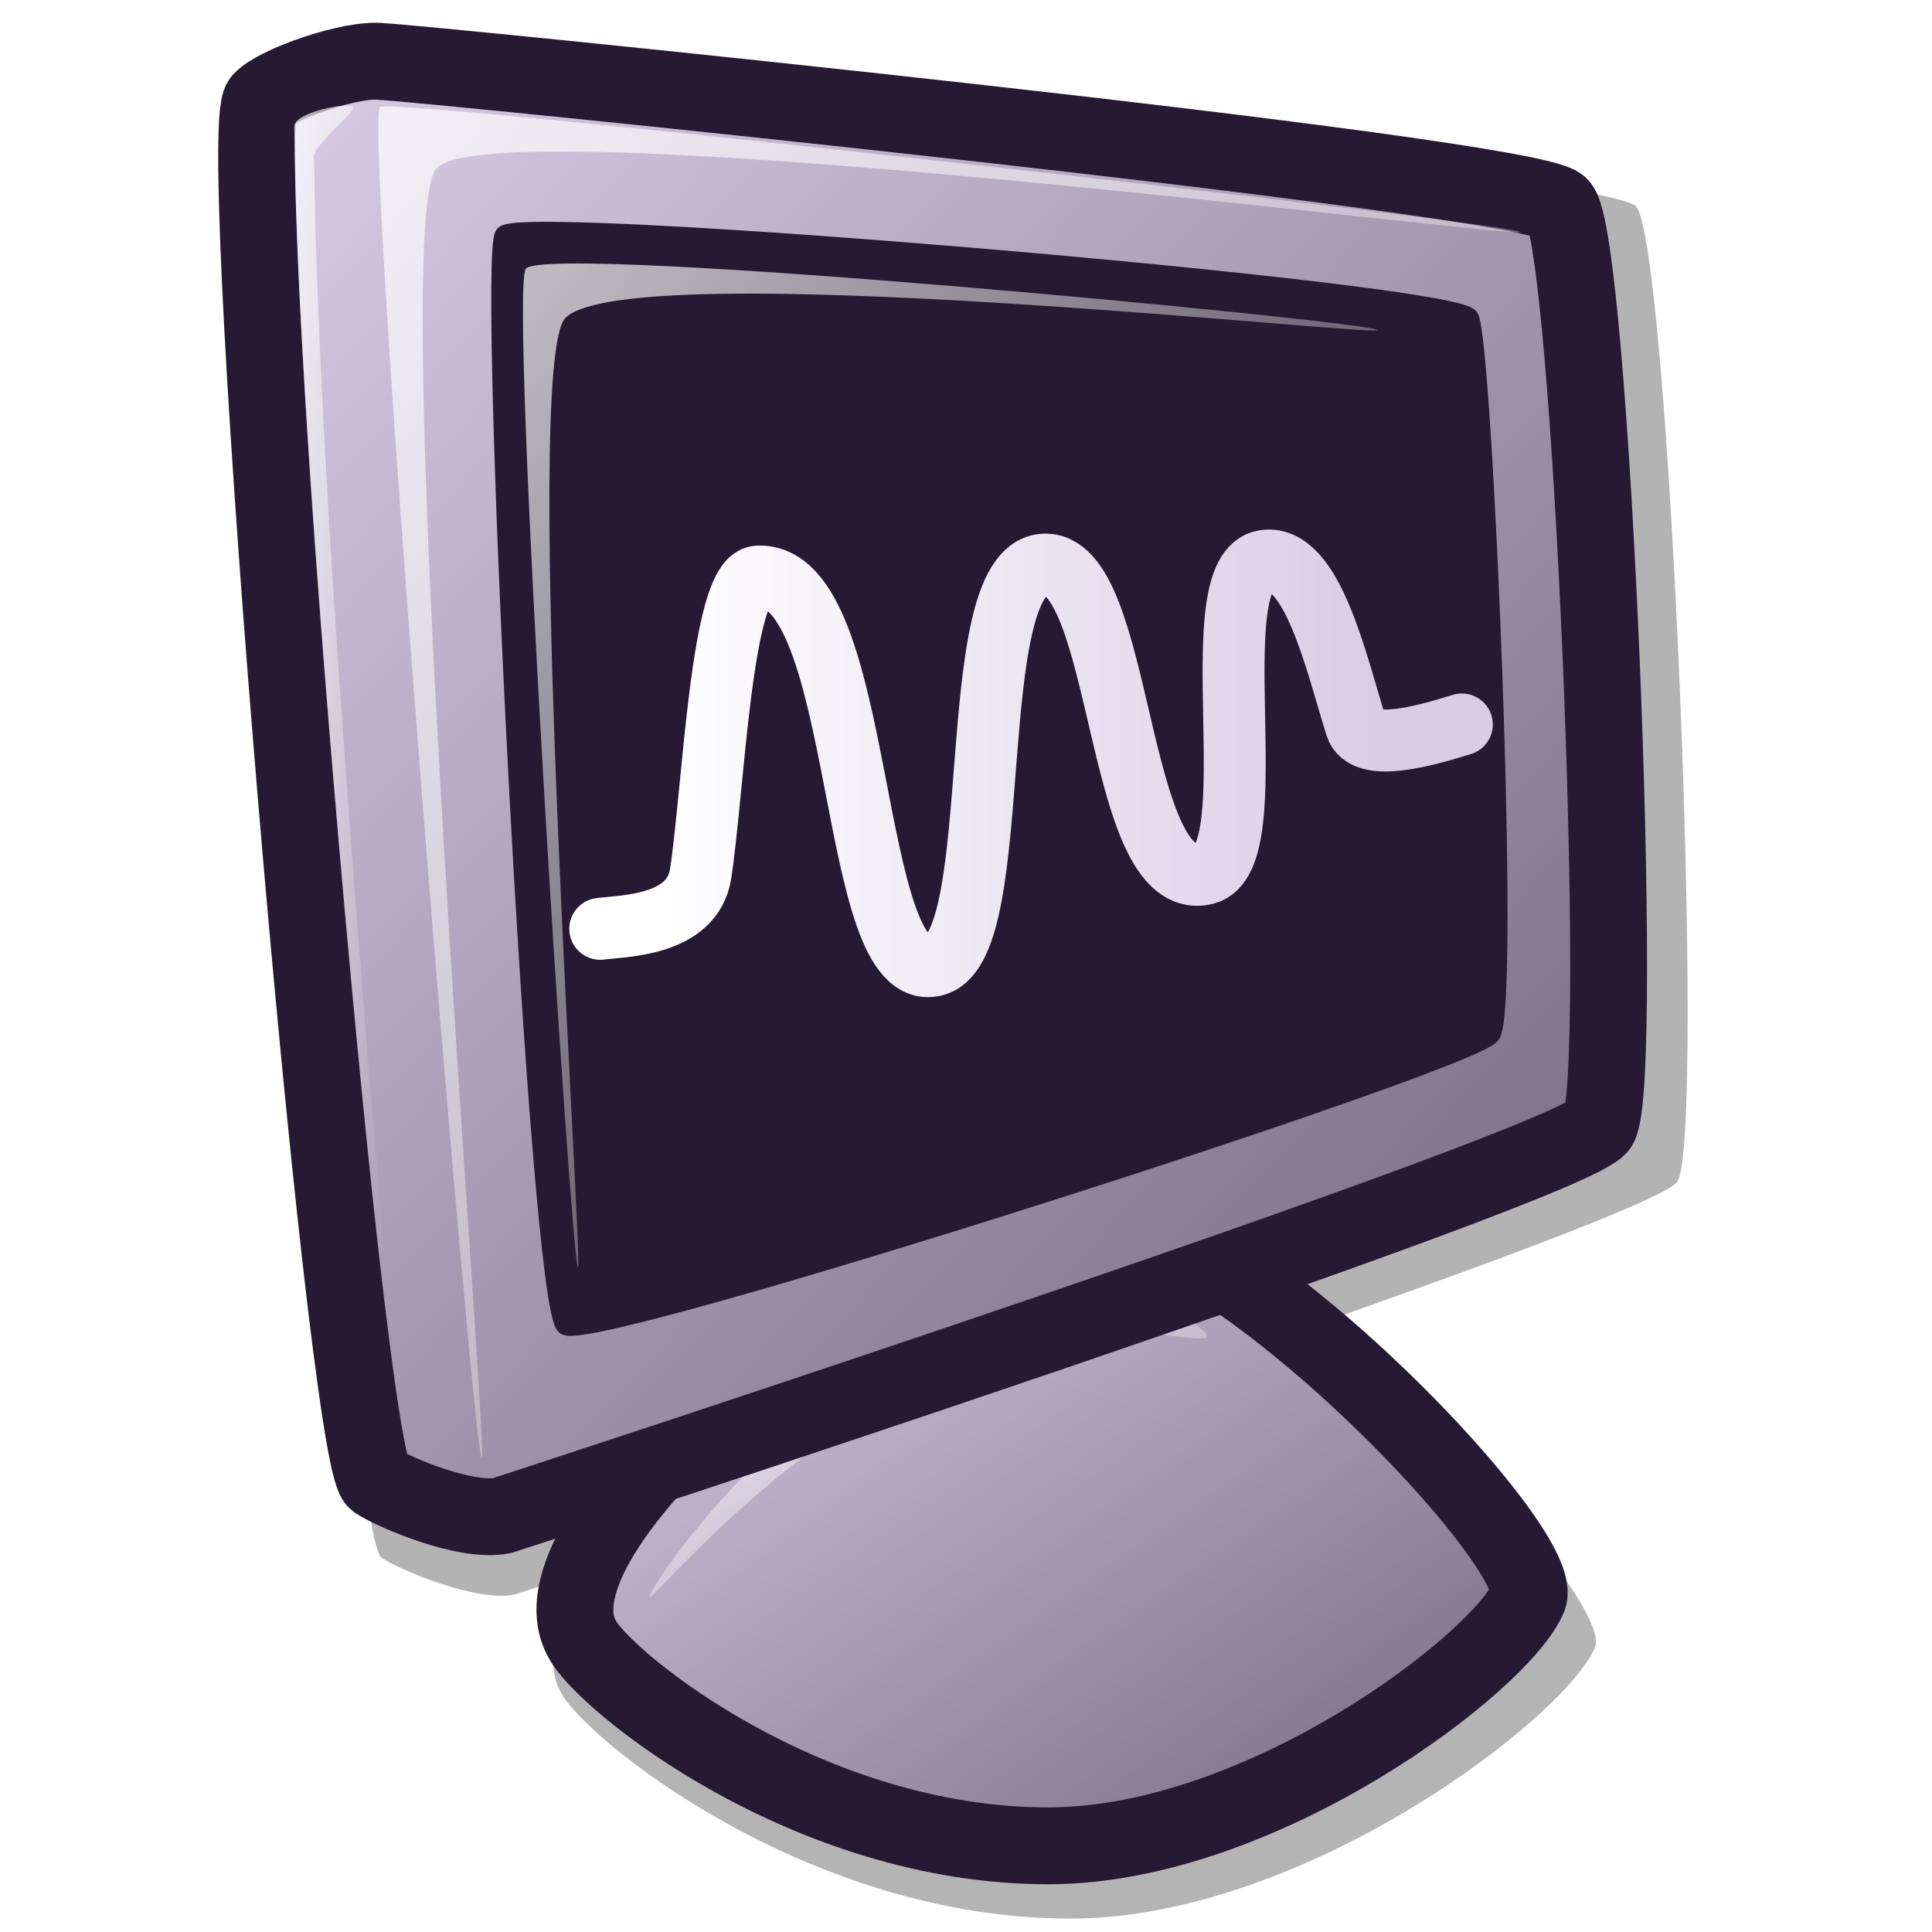
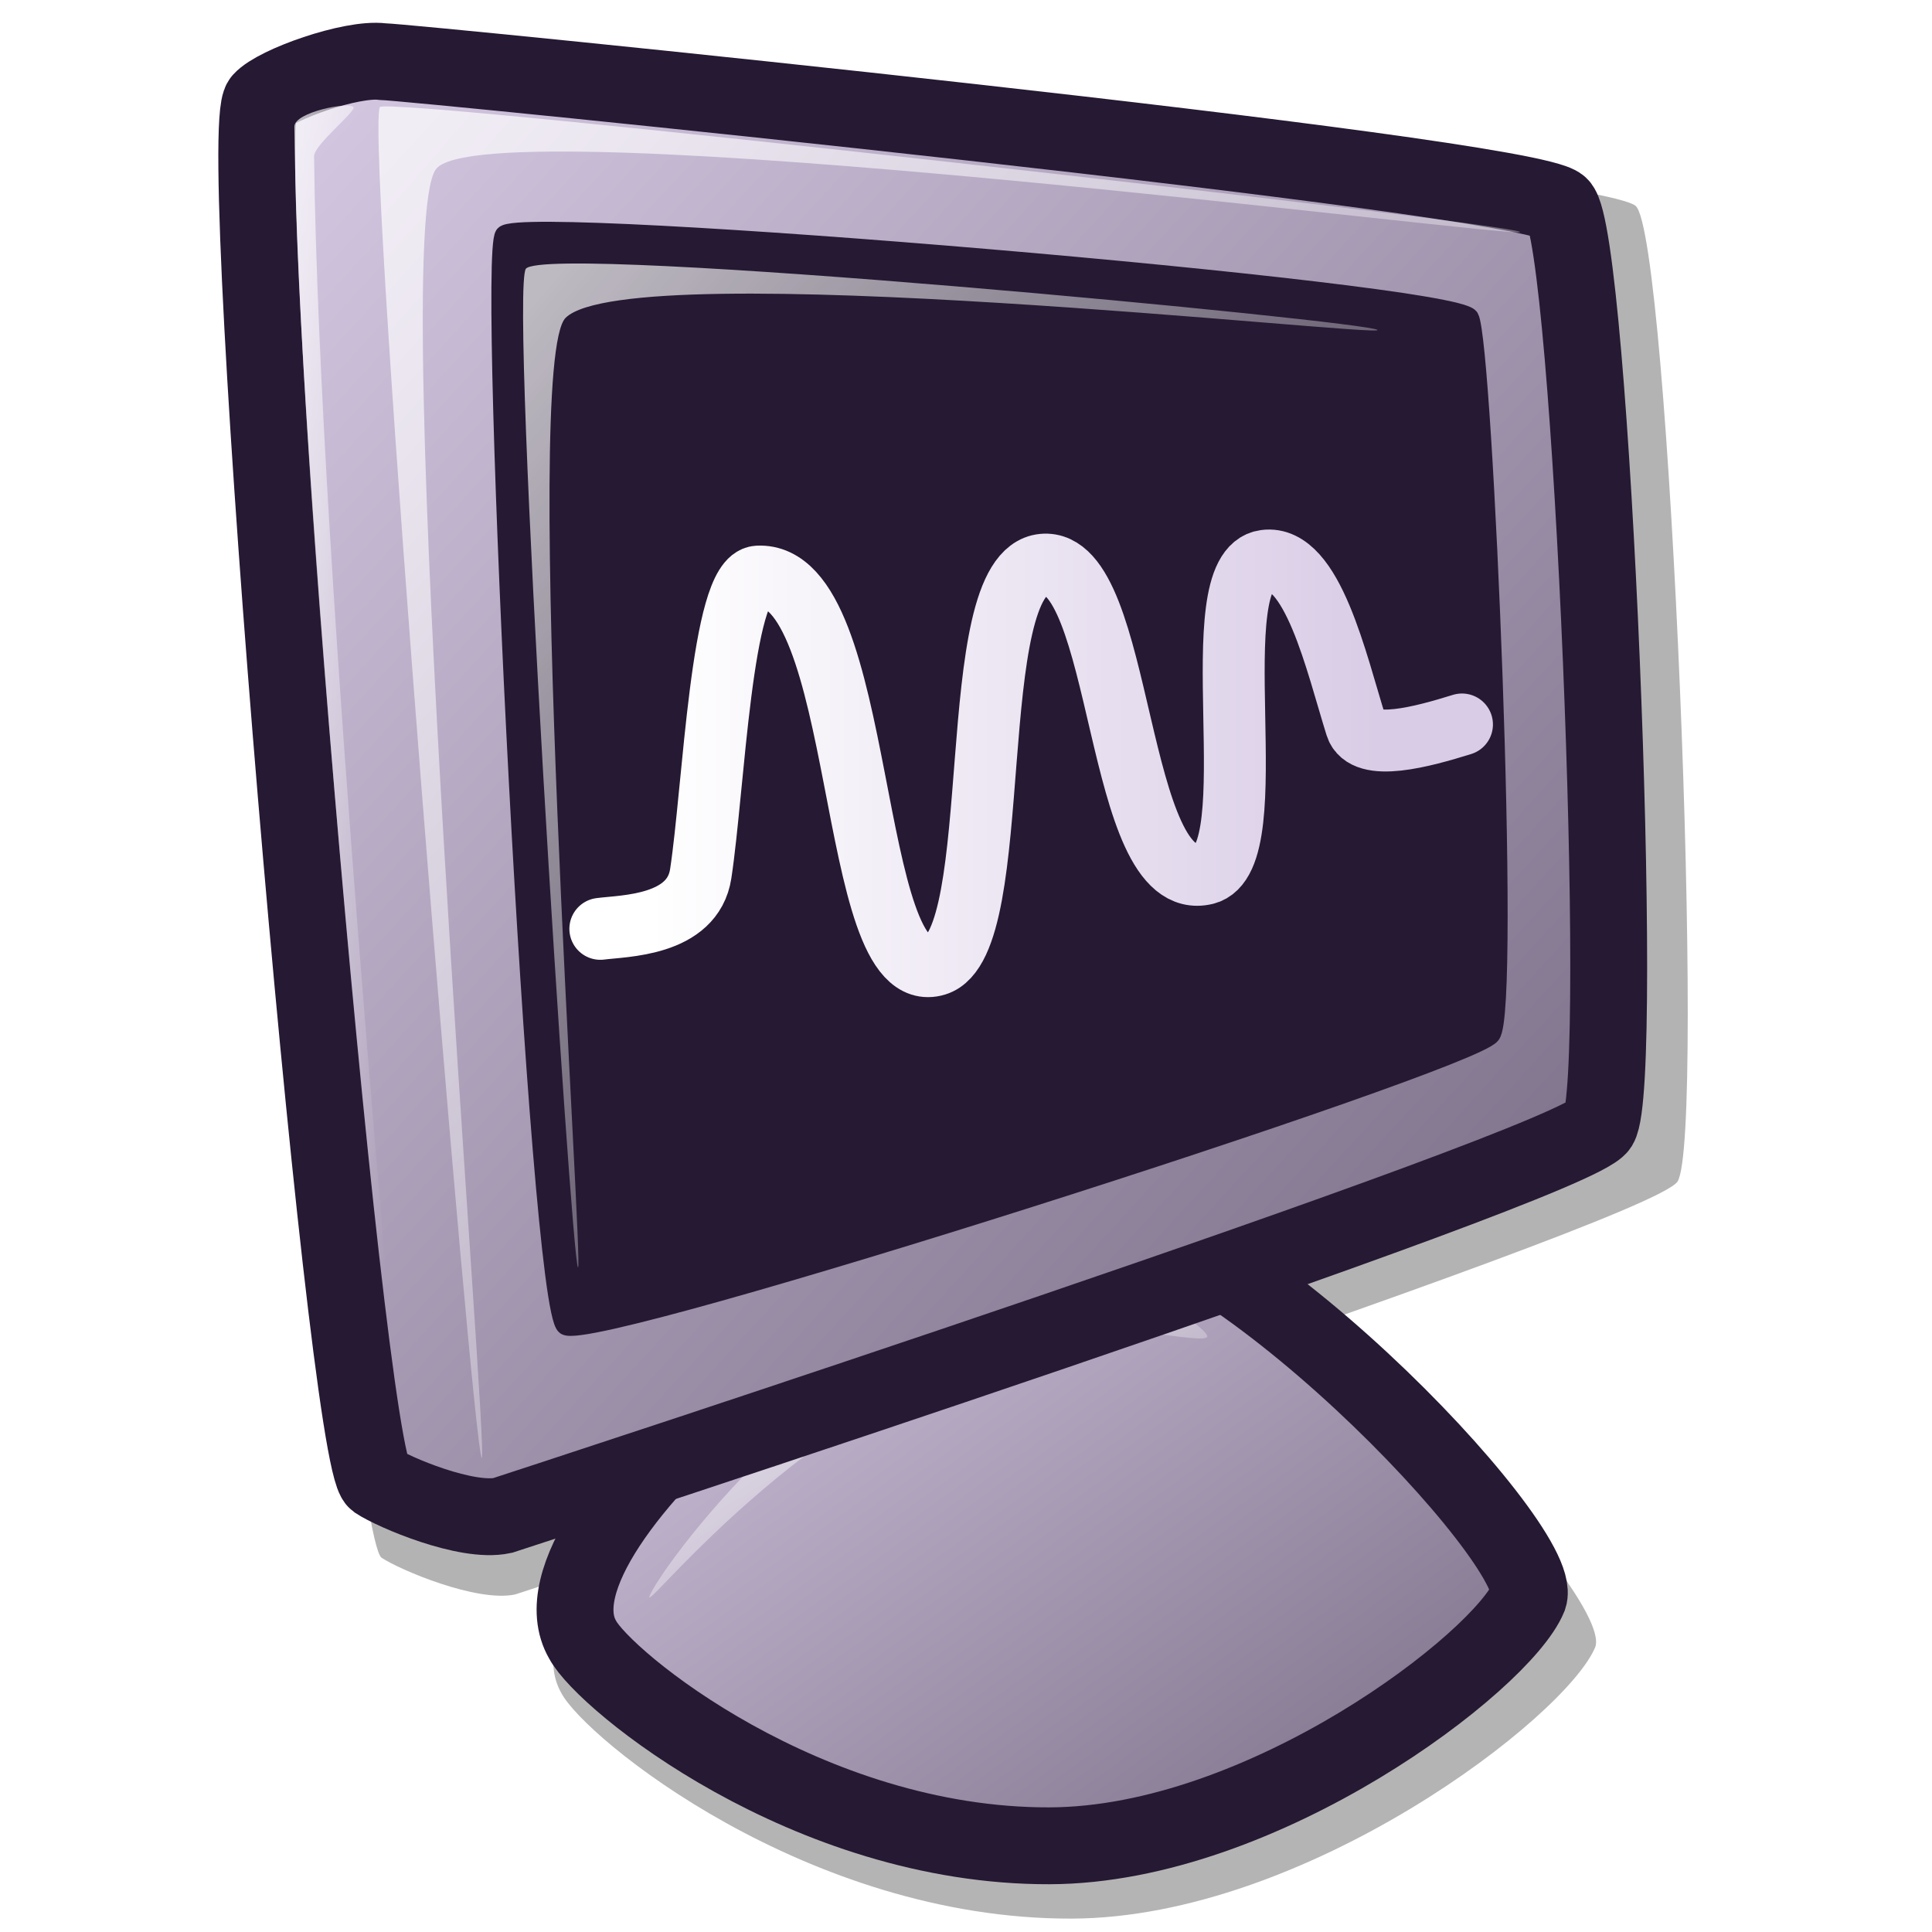
<svg xmlns="http://www.w3.org/2000/svg" xmlns:xlink="http://www.w3.org/1999/xlink" version="1.0" x="0" y="0" width="60" height="60" id="svg1">
  <defs id="defs3">
    <defs id="defs910">
      <linearGradient id="linearGradient1152">
        <stop style="stop-color:#ffffff;stop-opacity:1;" offset="0" id="stop1154" />
        <stop style="stop-color:#ffffff;stop-opacity:0;" offset="1" id="stop1153" />
      </linearGradient>
      <linearGradient id="linearGradient1149">
        <stop style="stop-color:#ffffff;stop-opacity:1;" offset="0" id="stop1151" />
        <stop style="stop-color:#ffffff;stop-opacity:0;" offset="1" id="stop1150" />
      </linearGradient>
      <linearGradient id="linearGradient1146">
        <stop style="stop-color:#ffffff;stop-opacity:1;" offset="0" id="stop1148" />
        <stop style="stop-color:#d9cce6;stop-opacity:1;" offset="1" id="stop1147" />
      </linearGradient>
      <linearGradient id="linearGradient778">
        <stop style="stop-color:#d9cce6;stop-opacity:1;" offset="0" id="stop780" />
        <stop style="stop-color:#73667f;stop-opacity:1;" offset="1" id="stop779" />
      </linearGradient>
      <linearGradient id="linearGradient570">
        <stop style="stop-color:#ffffff;stop-opacity:1;" offset="0" id="stop571" />
        <stop style="stop-color:#ffffff;stop-opacity:0;" offset="1" id="stop572" />
      </linearGradient>
      <linearGradient id="linearGradient563">
        <stop style="stop-color:#cac5fa;stop-opacity:1;" offset="0" id="stop564" />
        <stop style="stop-color:#9500ed;stop-opacity:1;" offset="1" id="stop565" />
      </linearGradient>
      <linearGradient x1="0.025" y1="0.008" x2="0.975" y2="0.984" id="linearGradient566" xlink:href="#linearGradient778" />
-       <linearGradient x1="4.9999999e-06" y1="6.0000002e-06" x2="0.982" y2="0.85" id="linearGradient569" xlink:href="#linearGradient570" />
+       <linearGradient x1="7.941" y1="35.274" x2="15.647" y2="41.945" id="linearGradient569" xlink:href="#linearGradient570" gradientTransform="matrix(3.109855,0,0,0.321558,3.353990e-3,0)" gradientUnits="userSpaceOnUse" />
      <linearGradient x1="0.008" y1="0.016" x2="0.977" y2="0.992" id="linearGradient573" xlink:href="#linearGradient570" />
      <linearGradient x1="-0.146" y1="2.0000000e-06" x2="0.976" y2="0.703" id="linearGradient575" xlink:href="#linearGradient570" />
-       <linearGradient x1="0.005" y1="0.031" x2="1.005" y2="0.984" id="linearGradient578" xlink:href="#linearGradient778" />
-       <linearGradient x1="0.018" y1="0.031" x2="1.009" y2="1.008" id="linearGradient583" xlink:href="#linearGradient570" />
-       <linearGradient x1="0.008" y1="0.008" x2="0.983" y2="0.969" id="linearGradient637" xlink:href="#linearGradient778" />
+       <linearGradient x1="79.973" y1="473.654" x2="298.232" y2="681.682" id="linearGradient578" xlink:href="#linearGradient778" gradientTransform="matrix(0.146728,0,0,0.101562,5.097067,-11.06232)" gradientUnits="userSpaceOnUse" />
+       <linearGradient x1="96.976" y1="540.229" x2="205.176" y2="646.874" id="linearGradient583" xlink:href="#linearGradient570" gradientTransform="matrix(0.15867,0,0,9.391861e-2,5.097067,-11.06232)" gradientUnits="userSpaceOnUse" />
+       <linearGradient x1="69.309" y1="55.041" x2="563.99" y2="542.588" id="linearGradient637" xlink:href="#linearGradient778" gradientTransform="matrix(8.745965e-2,0,0,9.379817e-2,1.088069,-4.0839)" gradientUnits="userSpaceOnUse" />
      <linearGradient x1="0.034" y1="0.026" x2="0.986" y2="0.955" id="linearGradient640" xlink:href="#linearGradient1146" />
      <linearGradient x1="0.011" y1="0.038" x2="0.989" y2="0.987" id="linearGradient645" xlink:href="#linearGradient570" />
      <linearGradient x1="0.057" y1="0.023" x2="0.868" y2="0.977" id="linearGradient646" xlink:href="#linearGradient570" />
      <linearGradient x1="7.0000001e-06" y1="0" x2="0.952" y2="0.984" id="linearGradient647" xlink:href="#linearGradient570" />
      <linearGradient x1="0.057" y1="0.016" x2="0.943" y2="0.984" id="linearGradient675" xlink:href="#linearGradient570" />
      <linearGradient x1="0.012" y1="-0" x2="1.012" y2="1.016" id="linearGradient676" xlink:href="#linearGradient570" />
      <defs id="defs613">
        <linearGradient x1="0" y1="0" x2="1" y2="0" id="linearGradient1535" xlink:href="#linearGradient1149" gradientUnits="objectBoundingBox" spreadMethod="pad" />
        <linearGradient x1="0" y1="0" x2="1" y2="0" id="linearGradient1528" xlink:href="#linearGradient778" gradientUnits="objectBoundingBox" spreadMethod="pad" />
        <linearGradient x1="0" y1="0" x2="1" y2="0" id="linearGradient642" xlink:href="#linearGradient1152" gradientUnits="objectBoundingBox" spreadMethod="pad" />
        <linearGradient x1="0" y1="0" x2="1" y2="0" id="linearGradient635" xlink:href="#linearGradient1146" gradientUnits="objectBoundingBox" spreadMethod="pad" />
        <linearGradient x1="0.984" y1="0.961" x2="-0.008" y2="0.008" id="linearGradient638" xlink:href="#linearGradient1528" />
-         <linearGradient x1="0.028" y1="0.023" x2="1" y2="1.016" id="linearGradient641" xlink:href="#linearGradient642" />
-         <linearGradient x1="-9.0000003e-06" y1="0.016" x2="0.727" y2="0.984" id="linearGradient1522" xlink:href="#linearGradient642" />
-         <linearGradient x1="0.028" y1="0.008" x2="1.009" y2="0.992" id="linearGradient1527" xlink:href="#linearGradient1535" />
+         <linearGradient x1="139.823" y1="84.972" x2="554.048" y2="507.592" id="linearGradient641" xlink:href="#linearGradient1152" gradientTransform="matrix(8.325333e-2,0,0,9.853724e-2,1.088069,-4.0839)" gradientUnits="userSpaceOnUse" />
+         <linearGradient x1="316.366" y1="24.85" x2="409.765" y2="149.26" id="linearGradient1522" xlink:href="#linearGradient1152" gradientTransform="matrix(2.545595e-2,0,0,0.322264,1.088069,-4.0839)" gradientUnits="userSpaceOnUse" />
+         <linearGradient x1="190.122" y1="127.432" x2="501.868" y2="440.043" id="linearGradient1527" xlink:href="#linearGradient1149" gradientTransform="matrix(8.356074e-2,0,0,9.817477e-2,1.088069,-4.0839)" gradientUnits="userSpaceOnUse" />
        <linearGradient x1="0.011" y1="0.031" x2="0.968" y2="0.992" id="linearGradient1532" xlink:href="#linearGradient635" />
        <linearGradient x1="0.007" y1="-0.013" x2="0.996" y2="0.974" id="linearGradient1534" xlink:href="#linearGradient635" />
        <linearGradient x1="0.017" y1="0" x2="0.974" y2="0.984" id="linearGradient1539" xlink:href="#linearGradient1535" />
        <linearGradient id="linearGradient1567" xlink:href="#linearGradient1535" />
      </defs>
    </defs>
    <defs id="defs2799">
      <linearGradient id="linearGradient2800">
        <stop style="stop-color:#ffffff;stop-opacity:1;" offset="0" id="stop1537" />
        <stop style="stop-color:#ffffff;stop-opacity:0;" offset="1" id="stop1536" />
      </linearGradient>
      <linearGradient id="linearGradient2803">
        <stop style="stop-color:#d9cce6;stop-opacity:1;" offset="0" id="stop1530" />
        <stop style="stop-color:#73667f;stop-opacity:1;" offset="1" id="stop1529" />
      </linearGradient>
      <linearGradient id="linearGradient2806">
        <stop style="stop-color:#ffffff;stop-opacity:1;" offset="0" id="stop643" />
        <stop style="stop-color:#ffffff;stop-opacity:0;" offset="1" id="stop644" />
      </linearGradient>
      <linearGradient id="linearGradient2809">
        <stop style="stop-color:#ffffff;stop-opacity:1;" offset="0" id="stop636" />
        <stop style="stop-color:#d9cce6;stop-opacity:1;" offset="1" id="stop637" />
      </linearGradient>
      <linearGradient x1="0.008" y1="0" x2="0.942" y2="0.953" id="linearGradient2812" xlink:href="#linearGradient1528" />
      <linearGradient x1="0.028" y1="0.023" x2="1" y2="1.016" id="linearGradient2813" xlink:href="#linearGradient642" />
      <linearGradient x1="-9.0000003e-06" y1="0.016" x2="0.727" y2="0.984" id="linearGradient2814" xlink:href="#linearGradient642" />
      <linearGradient x1="0.028" y1="0.008" x2="1.009" y2="0.992" id="linearGradient2815" xlink:href="#linearGradient1535" />
      <linearGradient id="linearGradient2816" xlink:href="#linearGradient635" x1="-5.7462715e-17" y1="0.5" x2="1" y2="0.5" />
      <linearGradient id="linearGradient2817" xlink:href="#linearGradient635" x1="0.008" y1="-1.0177948e-17" x2="0.942" y2="0.953" />
      <linearGradient x1="0.017" y1="0" x2="0.974" y2="0.984" id="linearGradient2818" xlink:href="#linearGradient1535" />
      <linearGradient id="linearGradient2819" xlink:href="#linearGradient1535" />
    </defs>
-     <linearGradient xlink:href="#linearGradient1146" id="linearGradient2868" gradientUnits="userSpaceOnUse" gradientTransform="matrix(0.886853,0,0,0.52725,8.889893,3.826457)" x1="12.783" y1="38.2" x2="38.276" y2="38.2" />
+     <linearGradient xlink:href="#linearGradient1146" id="linearGradient2868" gradientUnits="userSpaceOnUse" gradientTransform="matrix(0.886853,0,0,0.52725,8.893247,3.826457)" x1="12.783" y1="38.2" x2="38.276" y2="38.2" />
  </defs>
-   <path d="M 5.592,46.623 C 6.035,46.917 7.918,47.718 8.85,47.518 C 9.63,47.266 36.541,38.478 37.203,37.446 C 37.896,36.319 37.001,14.397 36.183,13.653 C 35.3,12.843 6.626,9.953 5.744,9.927 C 4.945,9.827 2.995,10.515 2.618,10.934 C 1.869,11.758 4.767,46.017 5.592,46.623 z " transform="matrix(1.273265,0,0,1.273265,4.726126,-10.98601)" style="font-size:12;opacity:0.3;fill-rule:evenodd;stroke-width:12.5;" id="path839" />
-   <path d="M 24.696,13.562 C 24.672,13.439 31.243,11.308 34.163,11.343 C 39.378,11.406 49.079,13.734 49.104,13.858 C 49.128,13.98 39.148,12.755 33.972,12.692 C 31.012,12.656 24.721,13.686 24.696,13.562 z " style="font-size:12;opacity:0.7;fill:url(#linearGradient569);fill-rule:evenodd;stroke:none;stroke-width:0.096pt;" id="path680" />
-   <path d="M 22.912,38.451 C 18.554,38.647 8.211,46.875 9.98,49.928 C 10.554,51.017 15.962,55.443 22.427,55.424 C 28.122,55.407 34.501,50.503 35.197,48.797 C 35.661,47.423 26.96,38.27 22.912,38.451 z " transform="matrix(1.273265,0,0,1.273265,4.726126,-10.98601)" style="font-size:12;opacity:0.296;fill-rule:evenodd;stroke-width:12.5;" id="path748" />
-   <path d="M 229.89,398.196 C 188.297,400.062 89.573,478.595 106.46,507.74 C 111.934,518.137 163.557,560.379 225.262,560.199 C 279.614,560.036 340.507,513.23 347.149,496.94 C 351.579,483.833 268.526,396.462 229.89,398.196 z " transform="matrix(0.122074,0,0,0.122074,5.093713,-11.06232)" style="font-size:12;fill:url(#linearGradient578);fill-rule:evenodd;stroke:#261933;stroke-width:19.557;stroke-opacity:1;" id="path746" />
-   <path d="M 123.431,496.94 C 123.431,494.276 161.943,436.411 225.262,413.625 C 237.546,409.401 265.377,427.92 265.377,430.596 C 265.377,433.063 237.814,426.077 225.262,429.053 C 166.49,444.162 123.431,499.418 123.431,496.94 z " transform="matrix(0.122074,0,0,0.122074,5.093713,-11.06232)" style="font-size:12;opacity:0.7;fill:url(#linearGradient583);fill-rule:evenodd;stroke:none;stroke-width:1pt;" id="path747" />
-   <path d="M 117.088,552.856 C 122.967,556.754 147.933,567.374 160.292,564.727 C 170.633,561.382 527.517,444.834 536.298,431.15 C 545.484,416.208 533.627,125.48 522.776,115.616 C 511.07,104.873 130.789,66.551 119.097,66.207 C 108.5,64.873 82.638,74.003 77.647,79.555 C 67.713,90.491 106.138,544.821 117.088,552.856 z " transform="matrix(9.057348e-2,0,0,9.057348e-2,1.084715,-4.0839)" style="font-size:12;fill:url(#linearGradient637);fill-rule:evenodd;stroke:#261933;stroke-width:26.358;stroke-opacity:1;" id="path834" />
-   <path d="M 153.15,544.967 C 150.08,541.897 113.191,94.291 118.216,81.809 C 121.299,78.078 506.174,121.552 509.252,124.63 C 512.183,127.563 152.593,80.628 137.375,103.22 C 120.855,126.615 156.089,547.906 153.15,544.967 z " transform="matrix(9.057348e-2,0,0,9.057348e-2,1.084715,-4.0839)" style="font-size:12;opacity:0.7;fill:url(#linearGradient641);fill-rule:evenodd;stroke:none;stroke-width:1.033pt;" id="path835" />
-   <path d="M 124.978,538.206 C 123.838,536.495 90.535,231.861 88.916,88.57 C 88.819,83.481 107.913,79.879 109.2,81.809 C 110.167,83.26 95.6,94.762 95.678,98.712 C 97.356,242.015 126.091,539.876 124.978,538.206 z " transform="matrix(9.057348e-2,0,0,9.057348e-2,1.084715,-4.0839)" style="font-size:12;opacity:0.7;fill:url(#linearGradient1522);fill-rule:evenodd;stroke:none;stroke-width:1.033pt;" id="path836" />
-   <path d="M 160.949,125.664 C 154.875,133.396 172.707,492.866 181.957,499.602 C 191.509,505.794 491.684,409.596 499.173,399.816 C 506.236,391.642 496.576,162.371 491.821,154.026 C 485.701,145.128 167.584,118.27 160.949,125.664 z " transform="matrix(9.057348e-2,0,0,9.057348e-2,1.084715,-4.0839)" style="font-size:12;fill:#261933;fill-opacity:1;fill-rule:evenodd;stroke:#261933;stroke-width:6.502;stroke-opacity:1;" id="path837" />
-   <path d="M 186.158,479.645 C 183.825,476.771 162.615,145.008 168.303,137.219 C 175.831,128.346 457.975,155.356 460.308,158.227 C 462.528,160.956 204.605,132.16 181.957,154.025 C 166.52,168.95 188.376,482.373 186.158,479.645 z " transform="matrix(9.057348e-2,0,0,9.057348e-2,1.084715,-4.0839)" style="font-size:12;opacity:0.7;fill:url(#linearGradient1527);fill-rule:evenodd;stroke:none;stroke-width:0.963pt;" id="path838" />
-   <path style="fill:none;fill-opacity:1;fill-rule:evenodd;stroke:url(#linearGradient2868);stroke-width:1.923;stroke-linecap:round;stroke-linejoin:miter;stroke-miterlimit:4;stroke-opacity:1" d="M 18.641,28.846 C 19.363,28.75 21.51,28.765 21.759,27.132 C 22.167,24.449 22.399,17.966 23.533,17.907 C 26.936,17.731 26.28,30.818 29.07,29.966 C 31.286,29.289 29.857,17.779 32.387,17.538 C 34.921,17.297 34.597,27.831 37.437,27.136 C 39.416,26.652 37.215,17.695 39.283,17.415 C 40.754,17.216 41.499,20.588 42.112,22.547 C 42.374,23.381 44.201,22.871 45.399,22.499" id="path2761" />
+   <path d="M 11.85,48.377 C 12.414,48.752 14.812,49.771 15.998,49.517 C 16.991,49.196 51.255,38.006 52.099,36.692 C 52.981,35.258 51.842,7.345 50.8,6.398 C 49.676,5.366 13.166,1.687 12.043,1.654 C 11.025,1.526 8.542,2.402 8.063,2.936 C 7.11,3.985 10.799,47.606 11.85,48.377 z " style="font-size:12px;opacity:0.3;fill-rule:evenodd;stroke-width:12.5" id="path839" />
+   <path d="M 24.699,13.562 C 24.675,13.439 31.246,11.308 34.167,11.343 C 39.382,11.406 49.082,13.734 49.107,13.858 C 49.131,13.98 39.152,12.755 33.975,12.692 C 31.016,12.656 24.724,13.686 24.699,13.562 z " style="font-size:12px;opacity:0.7;fill:url(#linearGradient569);fill-rule:evenodd;stroke:none;stroke-width:0.096pt" id="path680" />
+   <path d="M 33.903,37.973 C 28.354,38.222 15.184,48.698 17.437,52.586 C 18.168,53.973 25.054,59.608 33.285,59.584 C 40.536,59.562 48.659,53.318 49.545,51.145 C 50.136,49.397 39.057,37.741 33.903,37.973 z " style="font-size:12px;opacity:0.296;fill-rule:evenodd;stroke-width:12.5" id="path748" />
+   <path d="M 33.161,37.547 C 28.083,37.775 16.032,47.362 18.093,50.92 C 18.761,52.189 25.063,57.345 32.596,57.323 C 39.231,57.304 46.664,51.59 47.475,49.601 C 48.016,48.001 37.877,37.335 33.161,37.547 z " style="font-size:12px;fill:url(#linearGradient578);fill-rule:evenodd;stroke:#261933;stroke-width:2.387;stroke-opacity:1" id="path746" />
+   <path d="M 20.165,49.601 C 20.165,49.276 24.866,42.212 32.596,39.431 C 34.095,38.915 37.493,41.176 37.493,41.502 C 37.493,41.803 34.128,40.951 32.596,41.314 C 25.421,43.158 20.165,49.904 20.165,49.601 z " style="font-size:12px;opacity:0.7;fill:url(#linearGradient583);fill-rule:evenodd;stroke:none;stroke-width:1pt" id="path747" />
+   <path d="M 11.693,45.99 C 12.226,46.343 14.487,47.305 15.606,47.065 C 16.543,46.762 48.867,36.206 49.662,34.967 C 50.494,33.614 49.421,7.281 48.438,6.388 C 47.377,5.415 12.934,1.944 11.875,1.913 C 10.915,1.792 8.573,2.619 8.121,3.122 C 7.221,4.112 10.701,45.262 11.693,45.99 z " style="font-size:12px;fill:url(#linearGradient637);fill-rule:evenodd;stroke:#261933;stroke-width:2.387;stroke-opacity:1" id="path834" />
+   <path d="M 14.959,45.276 C 14.681,44.998 11.34,4.456 11.795,3.326 C 12.075,2.988 46.934,6.925 47.213,7.204 C 47.478,7.47 14.909,3.219 13.531,5.265 C 12.034,7.384 15.226,45.542 14.959,45.276 z " style="font-size:12px;opacity:0.7;fill:url(#linearGradient641);fill-rule:evenodd;stroke:none;stroke-width:1.033pt" id="path835" />
+   <path d="M 12.408,44.663 C 12.305,44.508 9.288,16.917 9.142,3.938 C 9.133,3.477 10.862,3.151 10.979,3.326 C 11.066,3.457 9.747,4.499 9.754,4.857 C 9.906,17.836 12.509,44.815 12.408,44.663 z " style="font-size:12px;opacity:0.7;fill:url(#linearGradient1522);fill-rule:evenodd;stroke:none;stroke-width:1.033pt" id="path836" />
+   <path d="M 15.666,7.298 C 15.116,7.998 16.731,40.557 17.569,41.167 C 18.434,41.728 45.622,33.015 46.3,32.129 C 46.94,31.388 46.065,10.623 45.634,9.867 C 45.08,9.061 16.267,6.628 15.666,7.298 z " style="font-size:12px;fill:#261933;fill-opacity:1;fill-rule:evenodd;stroke:#261933;stroke-width:0.589;stroke-opacity:1" id="path837" />
+   <path d="M 17.949,39.359 C 17.738,39.099 15.817,9.05 16.332,8.345 C 17.014,7.541 42.568,9.987 42.78,10.247 C 42.981,10.494 19.62,7.886 17.569,9.867 C 16.17,11.218 18.15,39.606 17.949,39.359 z " style="font-size:12px;opacity:0.7;fill:url(#linearGradient1527);fill-rule:evenodd;stroke:none;stroke-width:0.963pt" id="path838" />
+   <path style="fill:none;fill-opacity:1;fill-rule:evenodd;stroke:url(#linearGradient2868);stroke-width:1.923;stroke-linecap:round;stroke-linejoin:miter;stroke-miterlimit:4;stroke-opacity:1" d="M 18.644,28.846 C 19.366,28.75 21.514,28.765 21.762,27.132 C 22.17,24.449 22.403,17.966 23.536,17.907 C 26.939,17.731 26.283,30.818 29.073,29.966 C 31.29,29.289 29.861,17.779 32.391,17.538 C 34.924,17.297 34.601,27.831 37.44,27.136 C 39.42,26.652 37.219,17.695 39.286,17.415 C 40.758,17.216 41.502,20.588 42.116,22.547 C 42.377,23.381 44.204,22.871 45.403,22.499" id="path2761" />
</svg>
